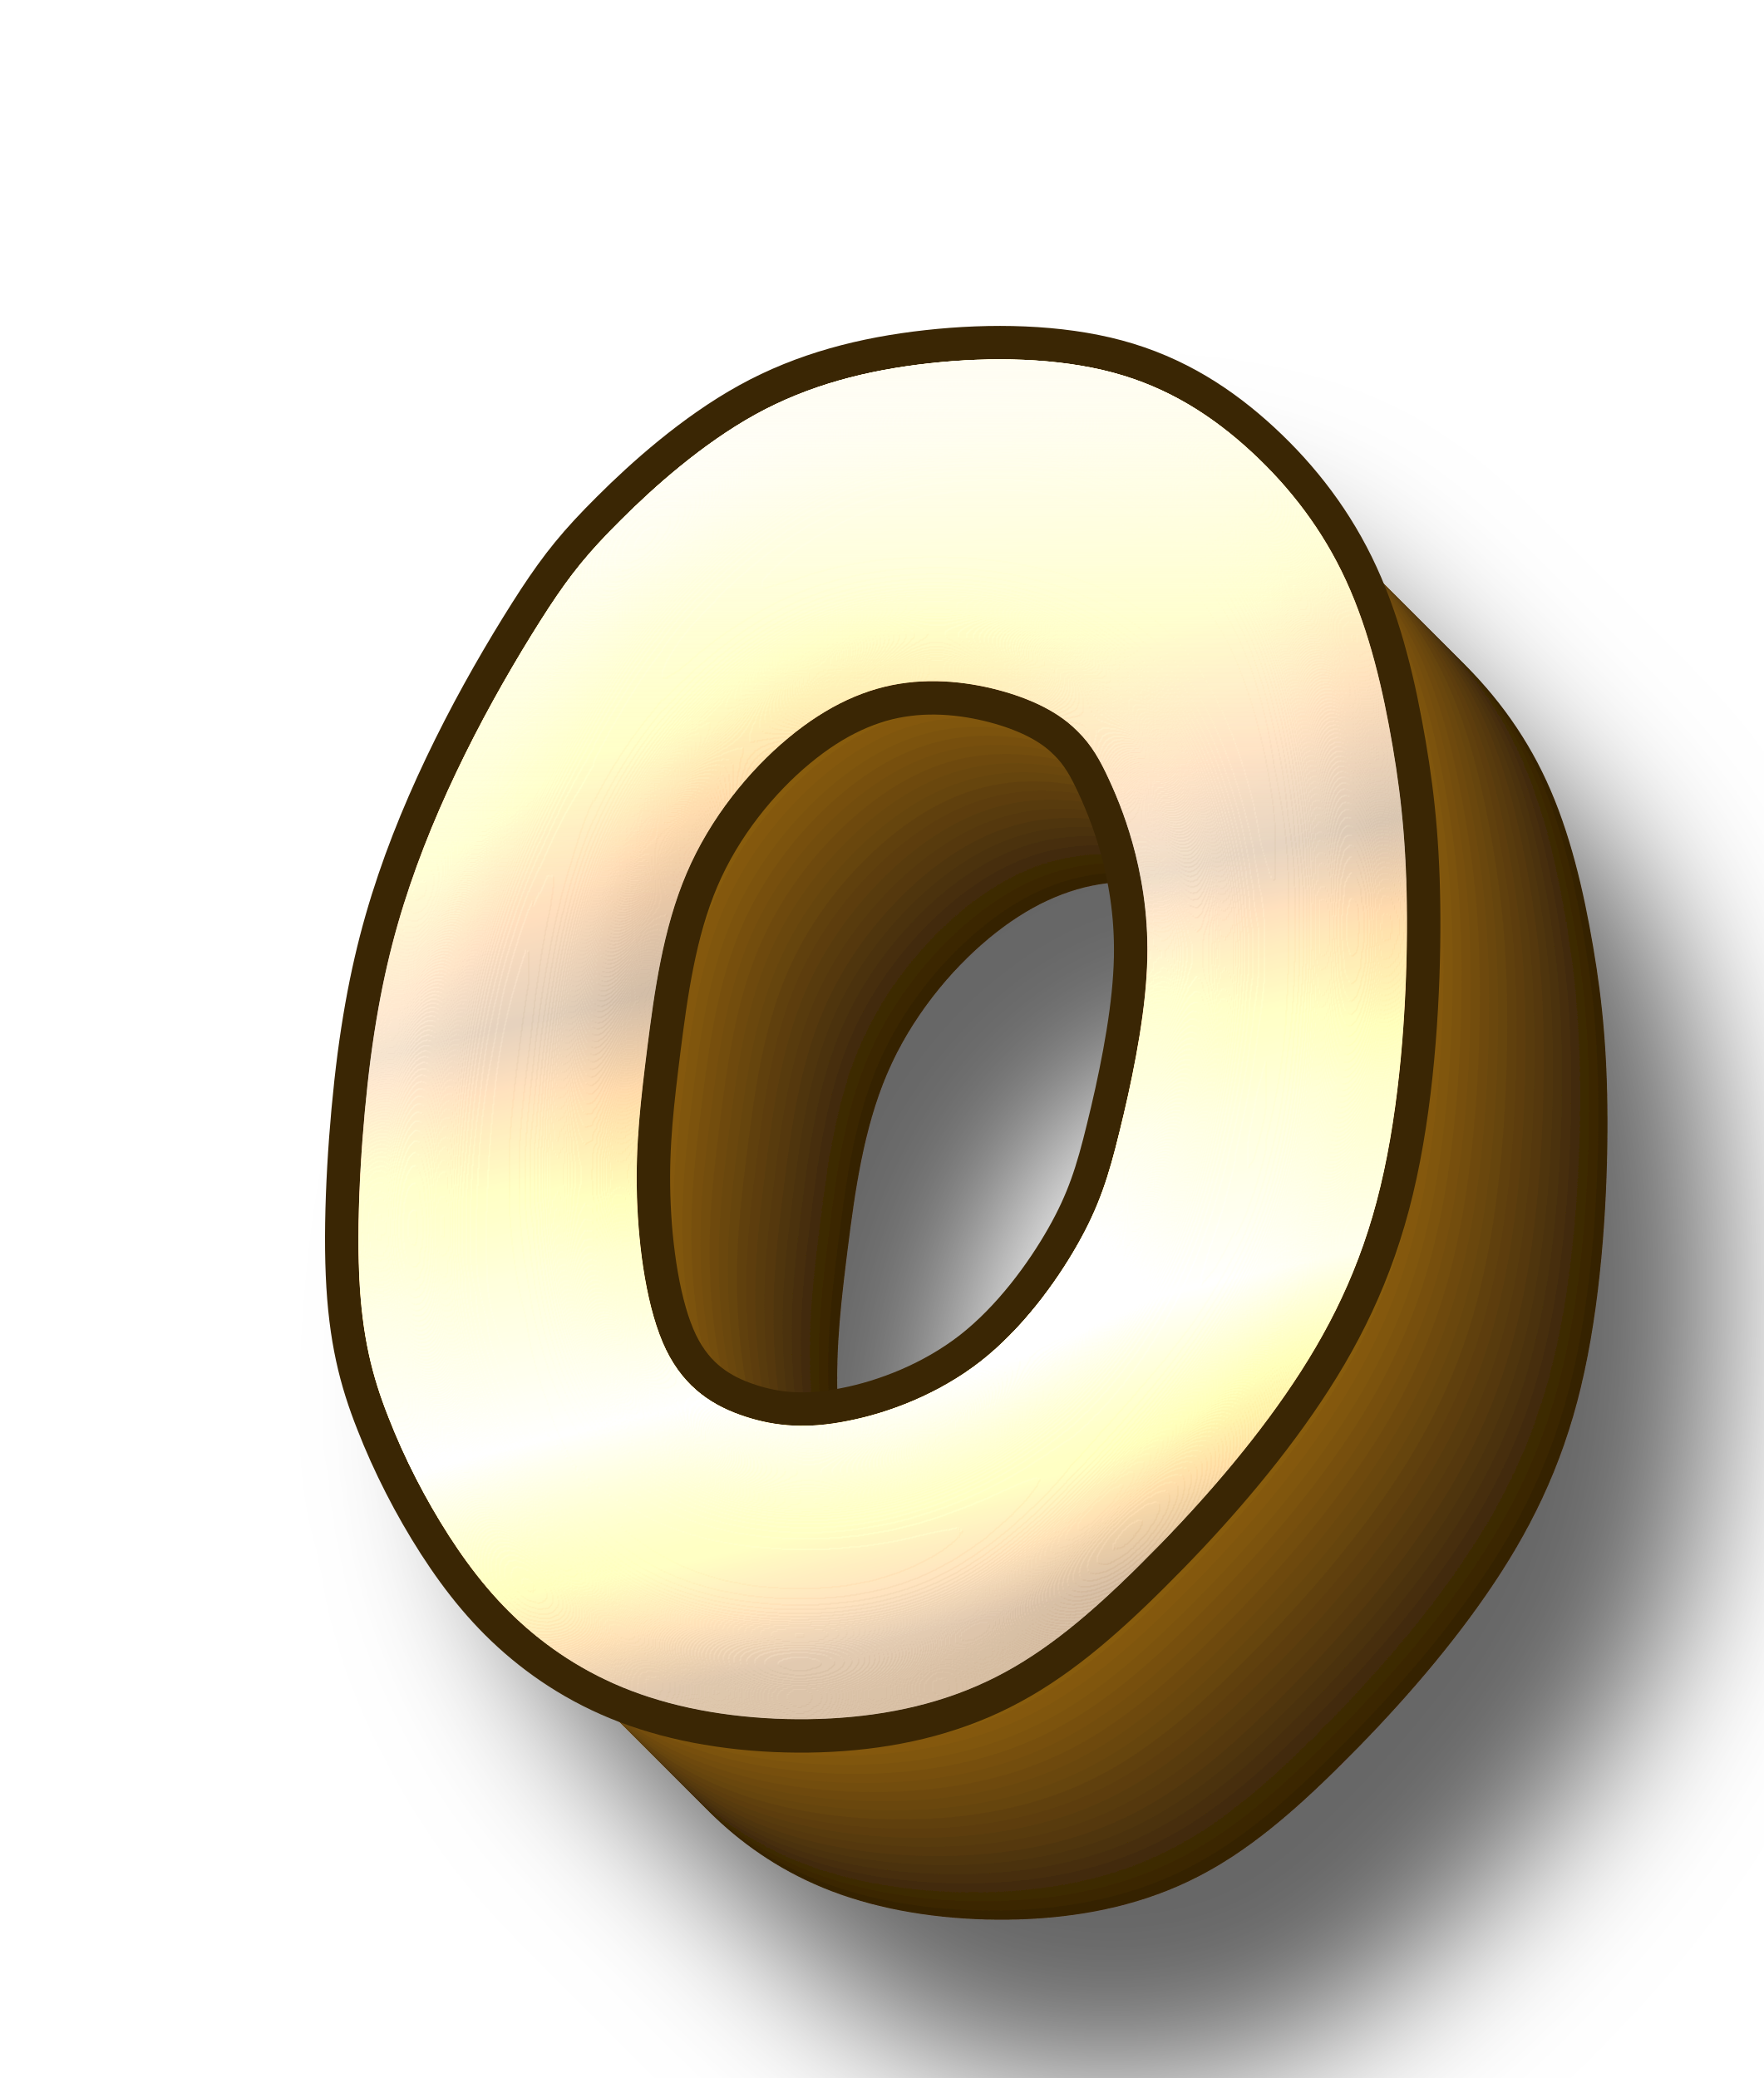
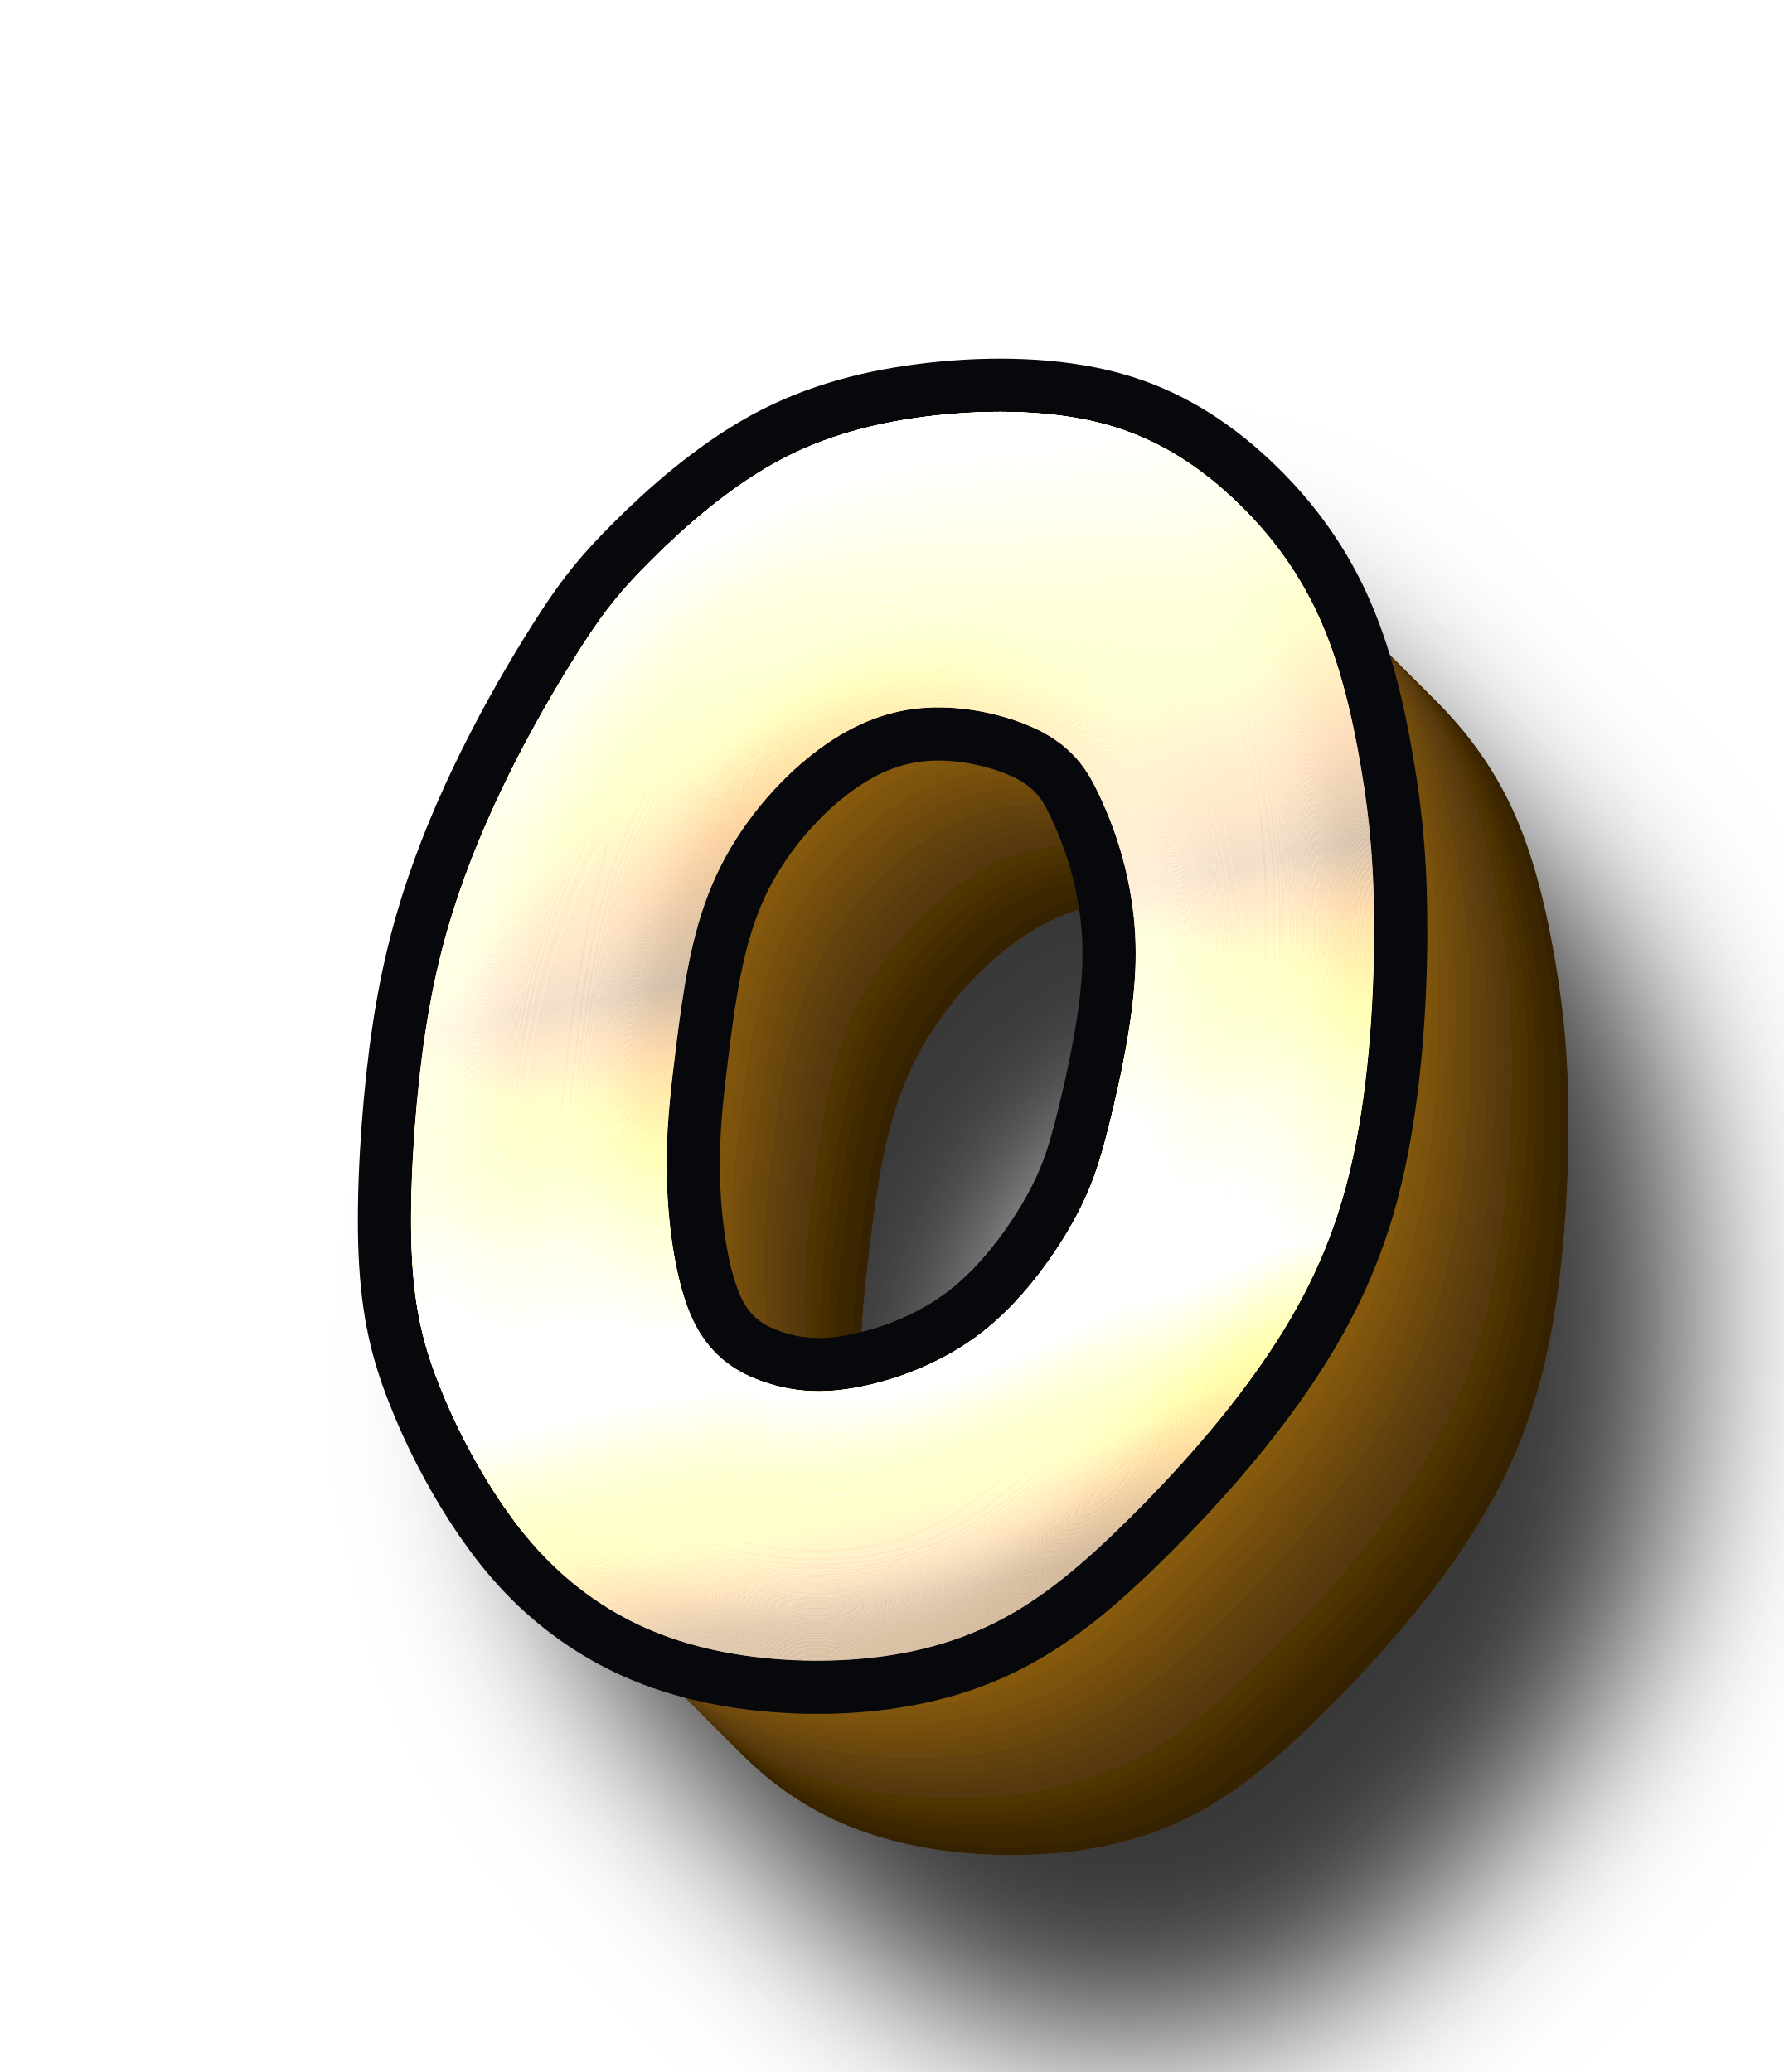
- <svg xmlns="http://www.w3.org/2000/svg" viewBox="165.50 599.67 79.17 93.28">
+ <svg xmlns="http://www.w3.org/2000/svg" viewBox="161.50 595.67 87.17 101.28">
  <defs>
    <path id="f-6-O" d="M 193.36 623.02 C 194.82 621.56 197.01 619.60 199.40 618.28 C 201.79 616.96 204.40 616.29 207.20 615.98 C 210.00 615.67 212.98 615.73 215.47 616.40 C 217.96 617.07 219.95 618.36 221.68 619.96 C 223.41 621.56 224.88 623.47 225.92 625.74 C 226.97 628.02 227.58 630.65 228.01 633.18 C 228.44 635.70 228.67 638.12 228.65 641.51 C 228.63 644.91 228.34 649.28 227.46 652.93 C 226.59 656.58 225.12 659.50 223.20 662.27 C 221.28 665.05 218.91 667.69 216.70 669.88 C 214.50 672.07 212.46 673.81 210.18 674.96 C 207.91 676.11 205.40 676.67 202.77 676.81 C 200.13 676.95 197.38 676.67 195.09 675.99 C 192.79 675.32 190.94 674.25 189.42 672.99 C 187.90 671.73 186.72 670.27 185.65 668.61 C 184.59 666.96 183.64 665.11 182.93 663.28 C 182.21 661.46 181.74 659.66 181.62 656.86 C 181.50 654.05 181.74 650.24 182.14 647.15 C 182.55 644.06 183.12 641.71 183.90 639.41 C 184.68 637.11 185.68 634.86 186.79 632.70 C 187.90 630.54 189.14 628.47 190.13 626.95 C 191.13 625.43 191.89 624.48 193.36 623.02 M 211.09 630.88 C 209.76 630.43 207.96 630.09 206.18 630.32 C 204.40 630.54 202.65 631.33 200.89 632.79 C 199.14 634.24 197.38 636.38 196.32 638.87 C 195.25 641.37 194.87 644.23 194.56 646.65 C 194.26 649.06 194.02 651.02 194.09 653.38 C 194.16 655.74 194.54 658.49 195.39 660.25 C 196.25 662.02 197.57 662.81 198.95 663.26 C 200.32 663.71 201.75 663.82 203.57 663.45 C 205.40 663.09 207.62 662.25 209.50 660.79 C 211.37 659.33 212.89 657.25 213.86 655.54 C 214.83 653.83 215.26 652.48 215.75 650.46 C 216.25 648.44 216.82 645.75 216.96 643.50 C 217.11 641.26 216.82 639.46 216.47 638.03 C 216.11 636.60 215.68 635.54 215.28 634.67 C 214.88 633.80 214.50 633.12 213.88 632.51 C 213.27 631.89 212.41 631.33 211.09 630.88 Z" fill-rule="evenodd" />
-     <linearGradient id="metal-6-O" x1="0" y1="0" x2="0.18" y2="1">
-       <stop offset="0" stop-color="#FFFBE8" />
-       <stop offset="0.09" stop-color="#FFEFB0" />
-       <stop offset="0.2" stop-color="#FBD86A" />
-       <stop offset="0.32" stop-color="#E8B02C" />
-       <stop offset="0.43" stop-color="#A9700C" />
-       <stop offset="0.5" stop-color="#7A4E05" />
-       <stop offset="0.57" stop-color="#C98F14" />
-       <stop offset="0.68" stop-color="#FBDE7C" />
-       <stop offset="0.8" stop-color="#FFF0B8" />
-       <stop offset="0.9" stop-color="#E8B93A" />
-       <stop offset="1" stop-color="#8A5B06" />
+     <linearGradient id="metal-6-O" x1="0" y1="0" x2="0.16" y2="1">
+       <stop offset="0" stop-color="#FFFDF0" />
+       <stop offset="0.07" stop-color="#FFF3B8" />
+       <stop offset="0.17" stop-color="#FFDD5E" />
+       <stop offset="0.29" stop-color="#F5BC18" />
+       <stop offset="0.41" stop-color="#B37806" />
+       <stop offset="0.49" stop-color="#7A4E02" />
+       <stop offset="0.56" stop-color="#D89C0C" />
+       <stop offset="0.67" stop-color="#FFE884" />
+       <stop offset="0.79" stop-color="#FFF6C8" />
+       <stop offset="0.89" stop-color="#F0C22E" />
+       <stop offset="1" stop-color="#8A5B04" />
    </linearGradient>
-     <filter id="bisel-6-O" x="-40%" y="-40%" width="200%" height="200%">
-       <feGaussianBlur in="SourceAlpha" stdDeviation="2.4" result="relevo" />
-       <feSpecularLighting in="relevo" surfaceScale="4.5" specularConstant="1.25" specularExponent="22" lighting-color="#FFF6DC" result="luz">
-         <feDistantLight azimuth="228" elevation="62" />
+     <filter id="bisel-6-O" x="-45%" y="-45%" width="210%" height="210%">
+       <feGaussianBlur in="SourceAlpha" stdDeviation="2.2" result="r" />
+       <feSpecularLighting in="r" surfaceScale="5.5" specularConstant="1.45" specularExponent="19" lighting-color="#FFF8DC" result="l">
+         <feDistantLight azimuth="228" elevation="58" />
      </feSpecularLighting>
-       <feComposite in="luz" in2="SourceAlpha" operator="in" result="luzCortada" />
-       <feComposite in="SourceGraphic" in2="luzCortada" operator="arithmetic" k1="0" k2="1" k3="0.92" k4="0" />
+       <feComposite in="l" in2="SourceAlpha" operator="in" result="lc" />
+       <feComposite in="SourceGraphic" in2="lc" operator="arithmetic" k1="0" k2="1" k3="1" k4="0" />
    </filter>
-     <linearGradient id="fio-6-O" x1="0" y1="0" x2="0" y2="0.4">
-       <stop offset="0" stop-color="#FFFDF2" stop-opacity="0.95" />
-       <stop offset="0.5" stop-color="#FFFDF2" stop-opacity="0.25" />
-       <stop offset="1" stop-color="#FFFDF2" stop-opacity="0" />
+     <linearGradient id="topo-6-O" x1="0" y1="0" x2="0" y2="0.34">
+       <stop offset="0" stop-color="#fff" stop-opacity="1" />
+       <stop offset="0.45" stop-color="#fff" stop-opacity="0.3" />
+       <stop offset="1" stop-color="#fff" stop-opacity="0" />
    </linearGradient>
-     <filter id="sombra-6-O" x="-40%" y="-40%" width="200%" height="200%">
-       <feDropShadow dx="5.0" dy="7.2" stdDeviation="3.4" flood-color="#000" flood-opacity="0.6" />
+     <filter id="sombra-6-O" x="-50%" y="-50%" width="220%" height="220%">
+       <feDropShadow dx="5.7" dy="9.0" stdDeviation="4.2" flood-color="#000" flood-opacity="0.78" />
    </filter>
  </defs>
  <g filter="url(#sombra-6-O)">
-     <use href="#f-6-O" x="9.00" y="9.00" fill="#362306" />
-     <use href="#f-6-O" x="8.59" y="8.59" fill="#3a2606" />
-     <use href="#f-6-O" x="8.18" y="8.18" fill="#3e2906" />
-     <use href="#f-6-O" x="7.77" y="7.77" fill="#432c07" />
-     <use href="#f-6-O" x="7.36" y="7.36" fill="#472f07" />
-     <use href="#f-6-O" x="6.95" y="6.95" fill="#4b3207" />
-     <use href="#f-6-O" x="6.55" y="6.55" fill="#503508" />
-     <use href="#f-6-O" x="6.14" y="6.14" fill="#543808" />
-     <use href="#f-6-O" x="5.73" y="5.73" fill="#583b08" />
-     <use href="#f-6-O" x="5.32" y="5.32" fill="#5d3e09" />
-     <use href="#f-6-O" x="4.91" y="4.91" fill="#614109" />
-     <use href="#f-6-O" x="4.50" y="4.50" fill="#66440a" />
-     <use href="#f-6-O" x="4.09" y="4.09" fill="#6a470a" />
-     <use href="#f-6-O" x="3.68" y="3.68" fill="#6e4a0a" />
-     <use href="#f-6-O" x="3.27" y="3.27" fill="#734d0b" />
-     <use href="#f-6-O" x="2.86" y="2.86" fill="#77500b" />
-     <use href="#f-6-O" x="2.45" y="2.45" fill="#7b530b" />
-     <use href="#f-6-O" x="2.05" y="2.05" fill="#80560c" />
-     <use href="#f-6-O" x="1.64" y="1.64" fill="#84590c" />
-     <use href="#f-6-O" x="1.23" y="1.23" fill="#885c0c" />
-     <use href="#f-6-O" x="0.82" y="0.82" fill="#8d5f0d" />
-     <use href="#f-6-O" x="0.41" y="0.41" fill="#91620d" />
+     <use href="#f-6-O" x="9.50" y="9.50" fill="#362205" />
+     <use href="#f-6-O" x="9.10" y="9.10" fill="#3a2505" />
+     <use href="#f-6-O" x="8.71" y="8.71" fill="#3e2805" />
+     <use href="#f-6-O" x="8.31" y="8.31" fill="#432b05" />
+     <use href="#f-6-O" x="7.92" y="7.92" fill="#472e06" />
+     <use href="#f-6-O" x="7.52" y="7.52" fill="#4b3106" />
+     <use href="#f-6-O" x="7.12" y="7.12" fill="#503406" />
+     <use href="#f-6-O" x="6.73" y="6.73" fill="#543707" />
+     <use href="#f-6-O" x="6.33" y="6.33" fill="#583a07" />
+     <use href="#f-6-O" x="5.94" y="5.94" fill="#5d3d07" />
+     <use href="#f-6-O" x="5.54" y="5.54" fill="#614007" />
+     <use href="#f-6-O" x="5.15" y="5.15" fill="#654308" />
+     <use href="#f-6-O" x="4.75" y="4.75" fill="#6a4608" />
+     <use href="#f-6-O" x="4.35" y="4.35" fill="#6e4908" />
+     <use href="#f-6-O" x="3.96" y="3.96" fill="#724c09" />
+     <use href="#f-6-O" x="3.56" y="3.56" fill="#774f09" />
+     <use href="#f-6-O" x="3.17" y="3.17" fill="#7b5209" />
+     <use href="#f-6-O" x="2.77" y="2.77" fill="#7f5509" />
+     <use href="#f-6-O" x="2.38" y="2.38" fill="#84580a" />
+     <use href="#f-6-O" x="1.98" y="1.98" fill="#885b0a" />
+     <use href="#f-6-O" x="1.58" y="1.58" fill="#8c5e0a" />
+     <use href="#f-6-O" x="1.19" y="1.19" fill="#91610b" />
+     <use href="#f-6-O" x="0.79" y="0.79" fill="#95640b" />
+     <use href="#f-6-O" x="0.40" y="0.40" fill="#99670b" />
  </g>
-   <use href="#f-6-O" fill="#3A2604" stroke="#3A2604" stroke-width="3" stroke-linejoin="round" />
+   <use href="#f-6-O" fill="#07080C" stroke="#07080C" stroke-width="5.2" stroke-linejoin="round" />
  <g filter="url(#bisel-6-O)">
    <use href="#f-6-O" fill="url(#metal-6-O)" />
  </g>
-   <use href="#f-6-O" fill="url(#fio-6-O)" />
+   <use href="#f-6-O" fill="url(#topo-6-O)" />
</svg>
